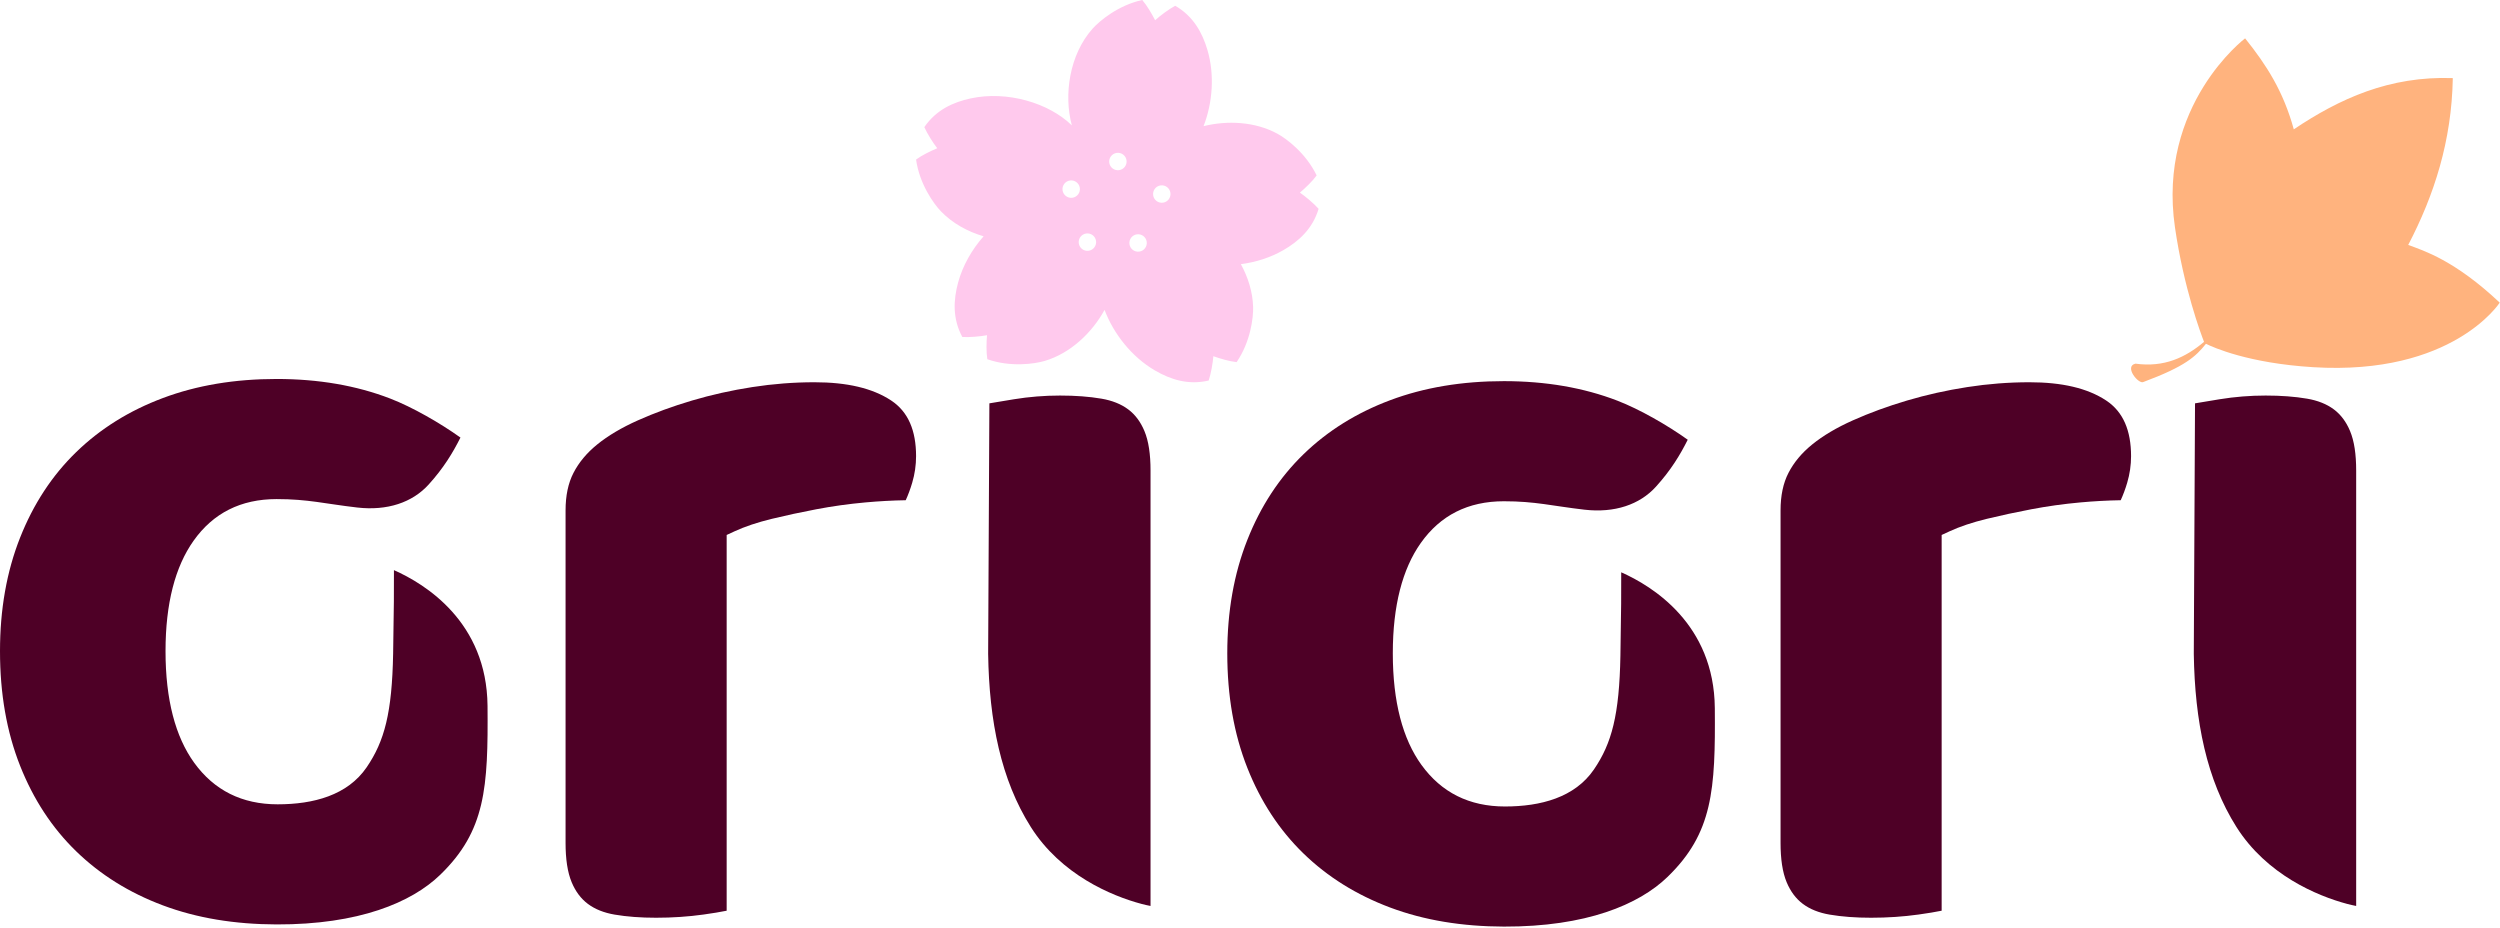
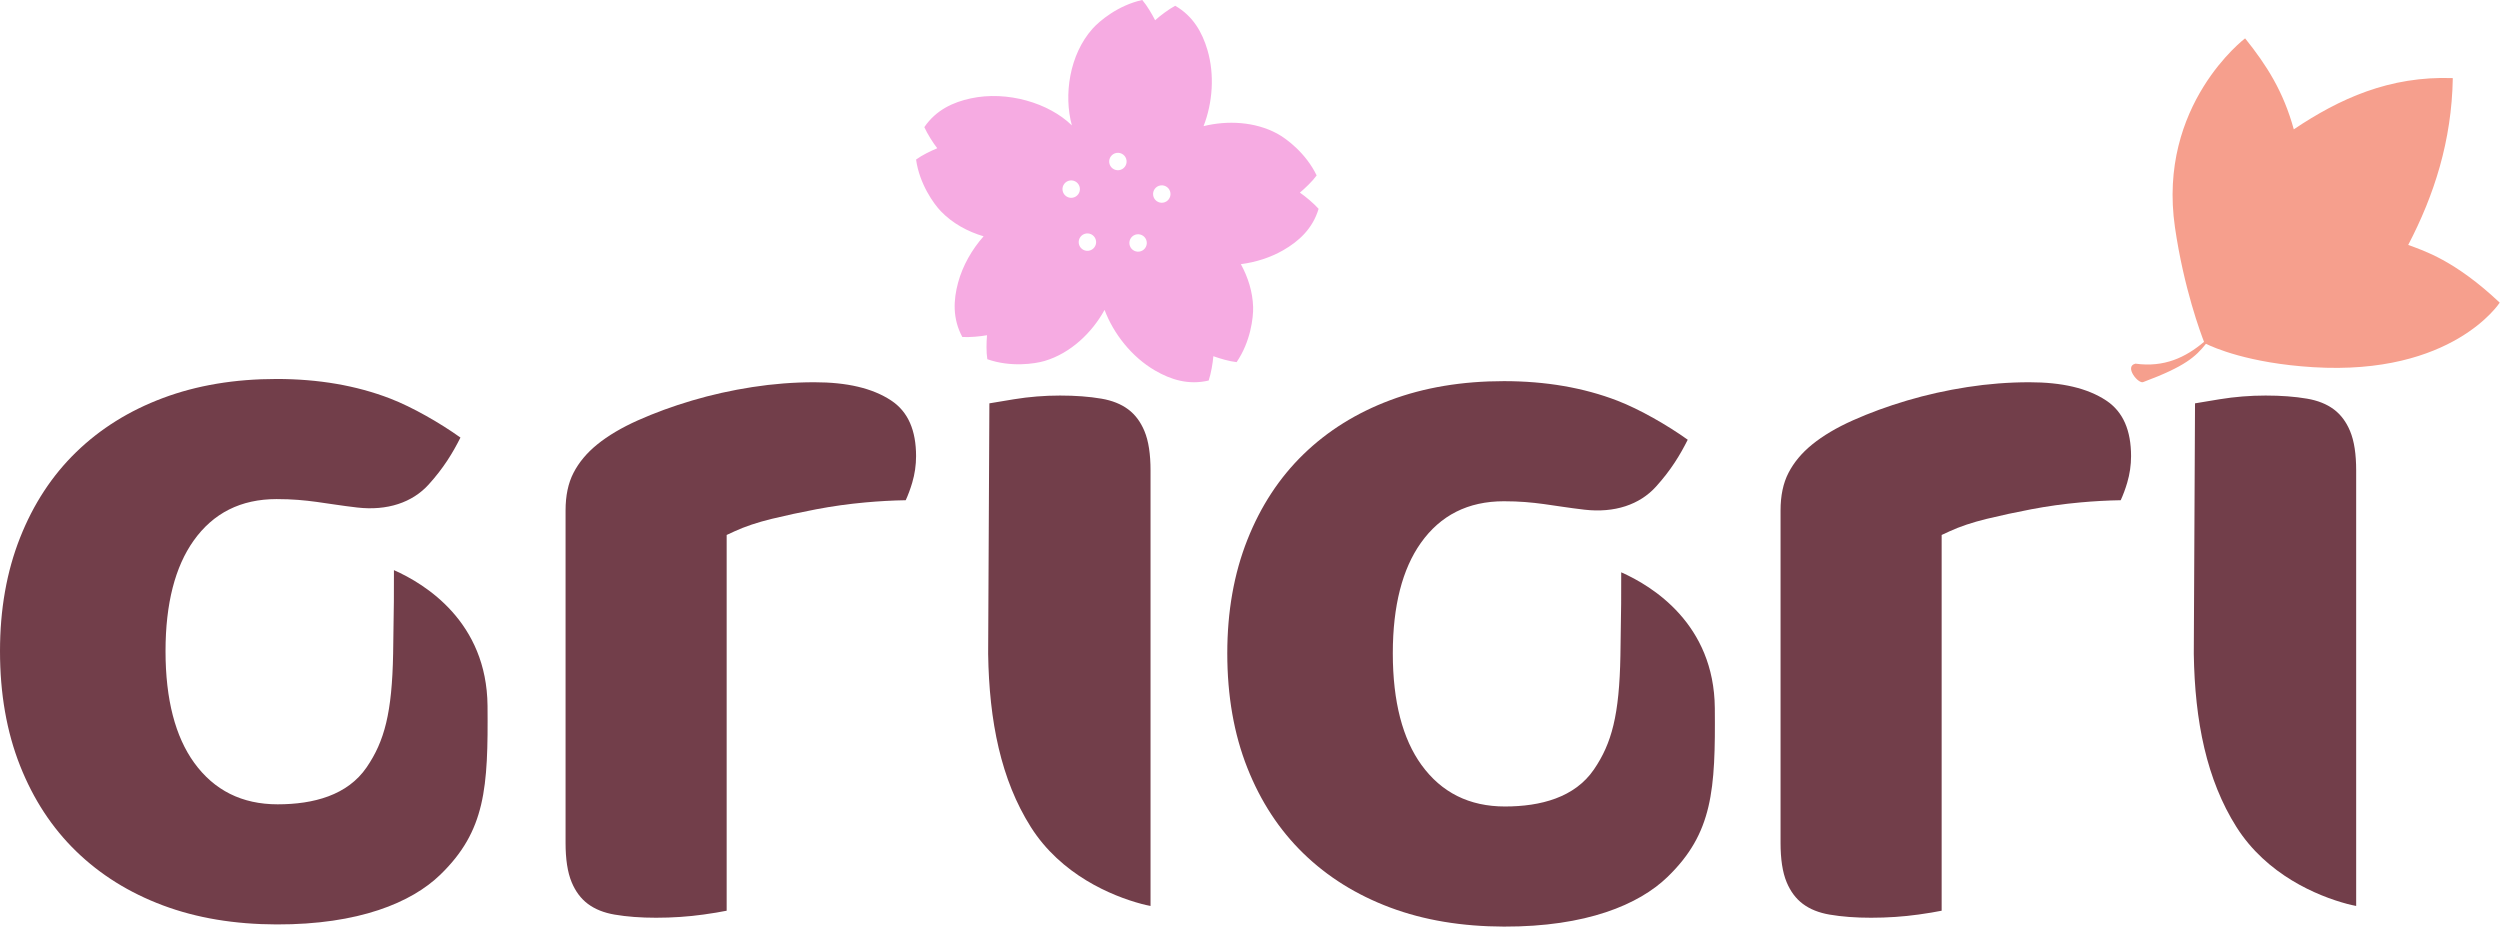
<svg xmlns="http://www.w3.org/2000/svg" width="100%" height="100%" viewBox="0 0 919 341" version="1.1" xml:space="preserve" style="fill-rule:evenodd;clip-rule:evenodd;stroke-linejoin:round;stroke-miterlimit:2;">
  <g transform="matrix(1,0,0,1,-214.561,-299.059)">
-     <path d="M359.372,508.64C370.836,513.714 393.524,527.65 393.779,558.55C394.028,588.655 393.046,604.512 376.366,620.649C365.854,630.818 346.461,638.964 316.255,638.88C300.881,638.836 286.936,636.559 274.429,631.869C262.072,627.235 251.446,620.618 242.564,611.994C233.695,603.381 226.831,592.896 221.947,580.556C217.005,568.073 214.561,554.025 214.561,538.422C214.561,523.084 217.007,509.172 221.947,496.694C226.831,484.354 233.695,473.869 242.564,465.257C251.446,456.633 262.072,450.016 274.429,445.382C286.932,440.693 300.872,438.371 316.241,438.371C331.594,438.371 345.519,440.755 358.01,445.569C366.147,448.705 376.412,454.599 383.823,459.908C381.016,465.503 377.628,471.114 372.111,477.195C366.137,483.779 356.926,486.896 345.877,485.622C333.933,484.245 327.865,482.525 316.241,482.525C303.069,482.525 292.906,487.678 285.693,497.87C278.963,507.38 275.409,520.865 275.409,538.422C275.409,556.276 279.048,569.909 285.926,579.422C293.28,589.592 303.505,594.725 316.648,594.725C329.771,594.725 342.326,591.412 349.356,581.101C355.898,571.507 358.676,561.123 359.077,539.295C359.366,523.6 359.411,514.218 359.372,508.64Z" style="fill:rgb(78,0,38);" />
-     <path d="M810.52,509.437C821.983,514.511 844.671,528.448 844.927,559.347C845.175,589.453 844.194,605.309 827.514,621.446C817.002,631.615 797.608,639.762 767.402,639.677C752.029,639.634 738.084,637.356 725.576,632.666C713.22,628.032 702.593,621.415 693.712,612.791C684.843,604.179 677.979,593.694 673.094,581.354C668.153,568.871 665.709,554.823 665.709,539.219C665.709,523.882 668.155,509.97 673.094,497.492C677.979,485.152 684.843,474.667 693.712,466.054C702.593,457.43 713.22,450.813 725.576,446.179C738.08,441.49 752.02,439.168 767.388,439.168C782.741,439.168 796.667,441.553 809.158,446.367C817.294,449.503 827.56,455.396 834.971,460.705C832.164,466.3 828.776,471.911 823.259,477.992C817.285,484.576 808.074,487.694 797.025,486.42C785.081,485.042 779.013,483.322 767.388,483.322C754.217,483.322 744.053,488.475 736.841,498.667C730.111,508.177 726.557,521.663 726.557,539.219C726.557,557.074 730.195,570.707 737.074,580.219C744.428,590.39 754.652,595.523 767.795,595.523C780.919,595.523 793.473,592.21 800.504,581.899C807.046,572.304 809.823,561.92 810.225,540.092C810.513,524.397 810.558,515.016 810.52,509.437Z" style="fill:rgb(78,0,38);" />
-     <path d="M481.682,633.836C479.406,634.304 476.567,634.771 473.166,635.246C467.552,636.029 461.743,636.42 455.737,636.42C450.079,636.42 444.999,636.041 440.499,635.27C436.608,634.603 433.31,633.313 430.642,631.312C428.068,629.381 426.115,626.728 424.721,623.403C423.164,619.692 422.463,614.831 422.463,608.846L422.463,486.694C422.463,481.344 423.392,476.738 425.369,472.9C427.373,469.009 430.28,465.545 434.053,462.479C438.093,459.197 443.089,456.246 449.023,453.595C455.21,450.831 461.858,448.398 468.966,446.292C476.085,444.182 483.467,442.535 491.114,441.349C498.73,440.167 506.347,439.576 513.963,439.576C525.817,439.576 535.237,441.711 542.152,446.28C548.429,450.427 551.309,457.327 551.309,466.742C551.309,470.06 550.834,473.319 549.886,476.519C549.209,478.805 548.417,480.947 547.507,482.941C542.649,483.022 537.695,483.291 532.648,483.75C526.511,484.308 520.514,485.145 514.656,486.261C508.868,487.363 503.425,488.535 498.327,489.775C492.946,491.084 488.369,492.624 484.587,494.369L481.682,495.71L481.682,633.836Z" style="fill:rgb(78,0,38);fill-rule:nonzero;" />
-     <path d="M637.498,632.09C636.455,631.888 635.318,631.638 634.187,631.336C623.132,628.386 604.58,620.618 593.477,603.047C582.535,585.73 578.174,564.241 577.804,539.412C577.804,539.397 578.258,447.328 578.258,447.328C580.746,446.902 583.765,446.4 587.315,445.822C592.886,444.915 598.522,444.462 604.223,444.462C609.881,444.462 614.961,444.84 619.462,445.611C623.353,446.278 626.65,447.568 629.318,449.569C631.893,451.5 633.845,454.153 635.24,457.479C636.796,461.19 637.498,466.05 637.498,472.036L637.498,632.09Z" style="fill:rgb(78,0,38);" />
-     <path d="M1080.69,632.09C1079.65,631.888 1078.51,631.638 1077.38,631.336C1066.32,628.386 1047.77,620.618 1036.67,603.047C1025.73,585.73 1021.37,564.241 1021,539.412C1021,539.397 1021.45,447.328 1021.45,447.328C1023.94,446.902 1026.96,446.4 1030.51,445.822C1036.08,444.915 1041.71,444.462 1047.41,444.462C1053.07,444.462 1058.15,444.84 1062.65,445.611C1066.54,446.278 1069.84,447.568 1072.51,449.569C1075.08,451.5 1077.04,454.153 1078.43,457.479C1079.99,461.19 1080.69,466.05 1080.69,472.036L1080.69,632.09Z" style="fill:rgb(78,0,38);" />
-     <path d="M928.312,633.836C926.036,634.304 923.196,634.771 919.795,635.246C914.182,636.029 908.372,636.42 902.367,636.42C896.709,636.42 891.629,636.041 887.129,635.27C883.238,634.603 879.94,633.313 877.272,631.312C874.697,629.381 872.745,626.728 871.35,623.403C869.794,619.692 869.093,614.831 869.093,608.846L869.093,486.694C869.093,481.344 870.022,476.738 871.999,472.9C874.003,469.009 876.909,465.545 880.683,462.479C884.722,459.197 889.719,456.246 895.653,453.595C901.839,450.831 908.487,448.398 915.596,446.292C922.715,444.182 930.097,442.535 937.744,441.349C945.36,440.167 952.976,439.576 960.593,439.576C972.447,439.576 981.867,441.711 988.782,446.28C995.059,450.427 997.939,457.327 997.939,466.742C997.939,470.06 997.464,473.319 996.516,476.519C995.839,478.805 995.047,480.947 994.137,482.941C989.278,483.022 984.325,483.291 979.277,483.75C973.141,484.308 967.144,485.145 961.286,486.261C955.498,487.363 950.055,488.535 944.956,489.775C939.575,491.084 934.998,492.624 931.217,494.369L928.312,495.71L928.312,633.836Z" style="fill:rgb(78,0,38);fill-rule:nonzero;" />
+     <path d="M359.372,508.64C370.836,513.714 393.524,527.65 393.779,558.55C394.028,588.655 393.046,604.512 376.366,620.649C365.854,630.818 346.461,638.964 316.255,638.88C300.881,638.836 286.936,636.559 274.429,631.869C262.072,627.235 251.446,620.618 242.564,611.994C233.695,603.381 226.831,592.896 221.947,580.556C217.005,568.073 214.561,554.025 214.561,538.422C214.561,523.084 217.007,509.172 221.947,496.694C226.831,484.354 233.695,473.869 242.564,465.257C251.446,456.633 262.072,450.016 274.429,445.382C286.932,440.693 300.872,438.371 316.241,438.371C331.594,438.371 345.519,440.755 358.01,445.569C366.147,448.705 376.412,454.599 383.823,459.908C381.016,465.503 377.628,471.114 372.111,477.195C366.137,483.779 356.926,486.896 345.877,485.622C333.933,484.245 327.865,482.525 316.241,482.525C303.069,482.525 292.906,487.678 285.693,497.87C278.963,507.38 275.409,520.865 275.409,538.422C275.409,556.276 279.048,569.909 285.926,579.422C293.28,589.592 303.505,594.725 316.648,594.725C329.771,594.725 342.326,591.412 349.356,581.101C355.898,571.507 358.676,561.123 359.077,539.295C359.366,523.6 359.411,514.218 359.372,508.64Z" style="fill:rgb(114,62,74);" />
+     <path d="M810.52,509.437C821.983,514.511 844.671,528.448 844.927,559.347C845.175,589.453 844.194,605.309 827.514,621.446C817.002,631.615 797.608,639.762 767.402,639.677C752.029,639.634 738.084,637.356 725.576,632.666C713.22,628.032 702.593,621.415 693.712,612.791C684.843,604.179 677.979,593.694 673.094,581.354C668.153,568.871 665.709,554.823 665.709,539.219C665.709,523.882 668.155,509.97 673.094,497.492C677.979,485.152 684.843,474.667 693.712,466.054C702.593,457.43 713.22,450.813 725.576,446.179C738.08,441.49 752.02,439.168 767.388,439.168C782.741,439.168 796.667,441.553 809.158,446.367C817.294,449.503 827.56,455.396 834.971,460.705C832.164,466.3 828.776,471.911 823.259,477.992C817.285,484.576 808.074,487.694 797.025,486.42C785.081,485.042 779.013,483.322 767.388,483.322C754.217,483.322 744.053,488.475 736.841,498.667C730.111,508.177 726.557,521.663 726.557,539.219C726.557,557.074 730.195,570.707 737.074,580.219C744.428,590.39 754.652,595.523 767.795,595.523C780.919,595.523 793.473,592.21 800.504,581.899C807.046,572.304 809.823,561.92 810.225,540.092C810.513,524.397 810.558,515.016 810.52,509.437Z" style="fill:rgb(114,62,74);" />
+     <path d="M481.682,633.836C479.406,634.304 476.567,634.771 473.166,635.246C467.552,636.029 461.743,636.42 455.737,636.42C450.079,636.42 444.999,636.041 440.499,635.27C436.608,634.603 433.31,633.313 430.642,631.312C428.068,629.381 426.115,626.728 424.721,623.403C423.164,619.692 422.463,614.831 422.463,608.846L422.463,486.694C422.463,481.344 423.392,476.738 425.369,472.9C427.373,469.009 430.28,465.545 434.053,462.479C438.093,459.197 443.089,456.246 449.023,453.595C455.21,450.831 461.858,448.398 468.966,446.292C476.085,444.182 483.467,442.535 491.114,441.349C498.73,440.167 506.347,439.576 513.963,439.576C525.817,439.576 535.237,441.711 542.152,446.28C548.429,450.427 551.309,457.327 551.309,466.742C551.309,470.06 550.834,473.319 549.886,476.519C549.209,478.805 548.417,480.947 547.507,482.941C542.649,483.022 537.695,483.291 532.648,483.75C526.511,484.308 520.514,485.145 514.656,486.261C508.868,487.363 503.425,488.535 498.327,489.775C492.946,491.084 488.369,492.624 484.587,494.369L481.682,495.71L481.682,633.836Z" style="fill:rgb(114,62,74);fill-rule:nonzero;" />
+     <path d="M637.498,632.09C636.455,631.888 635.318,631.638 634.187,631.336C623.132,628.386 604.58,620.618 593.477,603.047C582.535,585.73 578.174,564.241 577.804,539.412C577.804,539.397 578.258,447.328 578.258,447.328C580.746,446.902 583.765,446.4 587.315,445.822C592.886,444.915 598.522,444.462 604.223,444.462C609.881,444.462 614.961,444.84 619.462,445.611C623.353,446.278 626.65,447.568 629.318,449.569C631.893,451.5 633.845,454.153 635.24,457.479C636.796,461.19 637.498,466.05 637.498,472.036L637.498,632.09Z" style="fill:rgb(114,62,74);" />
+     <path d="M1080.69,632.09C1079.65,631.888 1078.51,631.638 1077.38,631.336C1066.32,628.386 1047.77,620.618 1036.67,603.047C1025.73,585.73 1021.37,564.241 1021,539.412C1021,539.397 1021.45,447.328 1021.45,447.328C1023.94,446.902 1026.96,446.4 1030.51,445.822C1036.08,444.915 1041.71,444.462 1047.41,444.462C1053.07,444.462 1058.15,444.84 1062.65,445.611C1066.54,446.278 1069.84,447.568 1072.51,449.569C1075.08,451.5 1077.04,454.153 1078.43,457.479C1079.99,461.19 1080.69,466.05 1080.69,472.036L1080.69,632.09Z" style="fill:rgb(114,62,74);" />
+     <path d="M928.312,633.836C926.036,634.304 923.196,634.771 919.795,635.246C914.182,636.029 908.372,636.42 902.367,636.42C896.709,636.42 891.629,636.041 887.129,635.27C883.238,634.603 879.94,633.313 877.272,631.312C874.697,629.381 872.745,626.728 871.35,623.403C869.794,619.692 869.093,614.831 869.093,608.846L869.093,486.694C869.093,481.344 870.022,476.738 871.999,472.9C874.003,469.009 876.909,465.545 880.683,462.479C884.722,459.197 889.719,456.246 895.653,453.595C901.839,450.831 908.487,448.398 915.596,446.292C922.715,444.182 930.097,442.535 937.744,441.349C945.36,440.167 952.976,439.576 960.593,439.576C972.447,439.576 981.867,441.711 988.782,446.28C995.059,450.427 997.939,457.327 997.939,466.742C997.939,470.06 997.464,473.319 996.516,476.519C995.839,478.805 995.047,480.947 994.137,482.941C989.278,483.022 984.325,483.291 979.277,483.75C973.141,484.308 967.144,485.145 961.286,486.261C955.498,487.363 950.055,488.535 944.956,489.775C939.575,491.084 934.998,492.624 931.217,494.369L928.312,495.71L928.312,633.836Z" style="fill:rgb(114,62,74);fill-rule:nonzero;" />
    <g transform="matrix(0.703503,0.710692,-0.710692,0.703503,498.307,-714.172)">
-       <path d="M1179.77,427.067C1176.93,425.844 1160.58,418.525 1142.35,405.062C1105.71,378.013 1111.1,337.853 1111.1,337.853C1123.6,339.142 1134.86,341.566 1147.46,348.662C1151.28,328.767 1158.23,309.816 1175.2,293.871C1191.37,310.446 1200.97,329.043 1207.25,348.662C1212.72,346.128 1223.21,340.469 1245.99,339.68C1245.99,339.68 1252.97,370.837 1214.62,405.104C1196.82,421.009 1183.61,426.096 1180.77,427.067C1181.46,433.036 1181.35,438.269 1174.58,453.275C1174.06,455.225 1165.4,454.388 1167.73,450.623C1176.21,444.129 1179.06,435.924 1179.77,427.067Z" style="fill:rgb(255,179,126);" />
+       <path d="M1179.77,427.067C1176.93,425.844 1160.58,418.525 1142.35,405.062C1105.71,378.013 1111.1,337.853 1111.1,337.853C1123.6,339.142 1134.86,341.566 1147.46,348.662C1151.28,328.767 1158.23,309.816 1175.2,293.871C1191.37,310.446 1200.97,329.043 1207.25,348.662C1212.72,346.128 1223.21,340.469 1245.99,339.68C1245.99,339.68 1252.97,370.837 1214.62,405.104C1196.82,421.009 1183.61,426.096 1180.77,427.067C1181.46,433.036 1181.35,438.269 1174.58,453.275C1174.06,455.225 1165.4,454.388 1167.73,450.623C1176.21,444.129 1179.06,435.924 1179.77,427.067Z" style="fill:rgb(246,159,141);" />
    </g>
    <g transform="matrix(0.990355,-0.13855,0.13855,0.990355,-47.3062,102.617)">
-       <path d="M578.17,366.951C572.592,364.42 567.517,360.647 563.926,355.708C561.658,352.589 557.488,344.627 557.499,335.567C559.886,334.278 563.289,333.188 565.783,332.537C564.499,330.302 562.909,326.796 562.154,324.19C567.299,318.537 573.877,316.572 580.537,316.087C594.156,315.095 608.691,321.683 615.954,331.065C614.495,319.617 618.64,305.236 628.376,296.951C631.312,294.452 638.933,289.686 647.967,289.006C649.435,291.288 650.781,294.597 651.621,297.034C653.752,295.583 657.125,293.73 659.666,292.779C665.695,297.477 668.157,303.885 669.149,310.489C670.566,319.918 668.332,330.073 663.859,338.053C672.876,337.126 682.807,339.017 690.287,344.516C693.394,346.8 699.782,353.122 702.519,361.759C700.636,363.712 697.724,365.782 695.545,367.159C697.446,368.9 700.025,371.757 701.534,374.012C698.346,380.959 692.675,384.827 686.475,387.309C681.43,389.329 675.882,390.249 670.415,390.2C672.375,395.372 673.299,400.957 672.693,406.43C672.268,410.262 669.987,418.956 663.876,425.645C661.243,424.99 657.994,423.503 655.712,422.305C655.156,424.822 653.97,428.484 652.772,430.918C645.162,431.631 638.977,428.653 633.727,424.525C625.971,418.426 620.527,409.081 618.463,399.904C612.745,407.575 603.891,413.936 594.108,415.43C590.296,416.011 581.308,416.058 573.266,411.886C573.217,409.174 573.812,405.651 574.379,403.136C571.804,403.25 567.96,403.053 565.298,402.526C562.64,395.359 563.916,388.614 566.544,382.475C569.094,376.519 573.255,371.164 578.17,366.951ZM645.195,357.44C643.427,357.44 641.992,358.875 641.992,360.643C641.992,362.411 643.427,363.846 645.195,363.846C646.963,363.846 648.399,362.411 648.399,360.643C648.399,358.875 646.963,357.44 645.195,357.44ZM630.873,343.365C629.105,343.365 627.67,344.8 627.67,346.568C627.67,348.336 629.105,349.772 630.873,349.772C632.641,349.772 634.077,348.336 634.077,346.568C634.077,344.8 632.641,343.365 630.873,343.365ZM634.077,374.043C632.309,374.043 630.873,375.478 630.873,377.246C630.873,379.014 632.309,380.45 634.077,380.45C635.845,380.45 637.28,379.014 637.28,377.246C637.28,375.478 635.845,374.043 634.077,374.043ZM612.466,351.033C610.698,351.033 609.262,352.468 609.262,354.236C609.262,356.004 610.698,357.44 612.466,357.44C614.234,357.44 615.669,356.004 615.669,354.236C615.669,352.468 614.234,351.033 612.466,351.033ZM615.669,371.156C613.901,371.156 612.466,372.592 612.466,374.36C612.466,376.128 613.901,377.563 615.669,377.563C617.437,377.563 618.872,376.128 618.872,374.36C618.872,372.592 617.437,371.156 615.669,371.156Z" style="fill:rgb(255,201,237);" />
+       <path d="M578.17,366.951C572.592,364.42 567.517,360.647 563.926,355.708C561.658,352.589 557.488,344.627 557.499,335.567C559.886,334.278 563.289,333.188 565.783,332.537C564.499,330.302 562.909,326.796 562.154,324.19C567.299,318.537 573.877,316.572 580.537,316.087C594.156,315.095 608.691,321.683 615.954,331.065C614.495,319.617 618.64,305.236 628.376,296.951C631.312,294.452 638.933,289.686 647.967,289.006C649.435,291.288 650.781,294.597 651.621,297.034C653.752,295.583 657.125,293.73 659.666,292.779C665.695,297.477 668.157,303.885 669.149,310.489C670.566,319.918 668.332,330.073 663.859,338.053C672.876,337.126 682.807,339.017 690.287,344.516C693.394,346.8 699.782,353.122 702.519,361.759C700.636,363.712 697.724,365.782 695.545,367.159C697.446,368.9 700.025,371.757 701.534,374.012C698.346,380.959 692.675,384.827 686.475,387.309C681.43,389.329 675.882,390.249 670.415,390.2C672.375,395.372 673.299,400.957 672.693,406.43C672.268,410.262 669.987,418.956 663.876,425.645C661.243,424.99 657.994,423.503 655.712,422.305C655.156,424.822 653.97,428.484 652.772,430.918C645.162,431.631 638.977,428.653 633.727,424.525C625.971,418.426 620.527,409.081 618.463,399.904C612.745,407.575 603.891,413.936 594.108,415.43C590.296,416.011 581.308,416.058 573.266,411.886C573.217,409.174 573.812,405.651 574.379,403.136C571.804,403.25 567.96,403.053 565.298,402.526C562.64,395.359 563.916,388.614 566.544,382.475C569.094,376.519 573.255,371.164 578.17,366.951ZM645.195,357.44C643.427,357.44 641.992,358.875 641.992,360.643C641.992,362.411 643.427,363.846 645.195,363.846C646.963,363.846 648.399,362.411 648.399,360.643C648.399,358.875 646.963,357.44 645.195,357.44ZM630.873,343.365C629.105,343.365 627.67,344.8 627.67,346.568C627.67,348.336 629.105,349.772 630.873,349.772C632.641,349.772 634.077,348.336 634.077,346.568C634.077,344.8 632.641,343.365 630.873,343.365ZM634.077,374.043C632.309,374.043 630.873,375.478 630.873,377.246C630.873,379.014 632.309,380.45 634.077,380.45C635.845,380.45 637.28,379.014 637.28,377.246C637.28,375.478 635.845,374.043 634.077,374.043ZM612.466,351.033C610.698,351.033 609.262,352.468 609.262,354.236C609.262,356.004 610.698,357.44 612.466,357.44C614.234,357.44 615.669,356.004 615.669,354.236C615.669,352.468 614.234,351.033 612.466,351.033ZM615.669,371.156C613.901,371.156 612.466,372.592 612.466,374.36C612.466,376.128 613.901,377.563 615.669,377.563C617.437,377.563 618.872,376.128 618.872,374.36C618.872,372.592 617.437,371.156 615.669,371.156Z" style="fill:rgb(246,171,226);" />
    </g>
  </g>
</svg>
